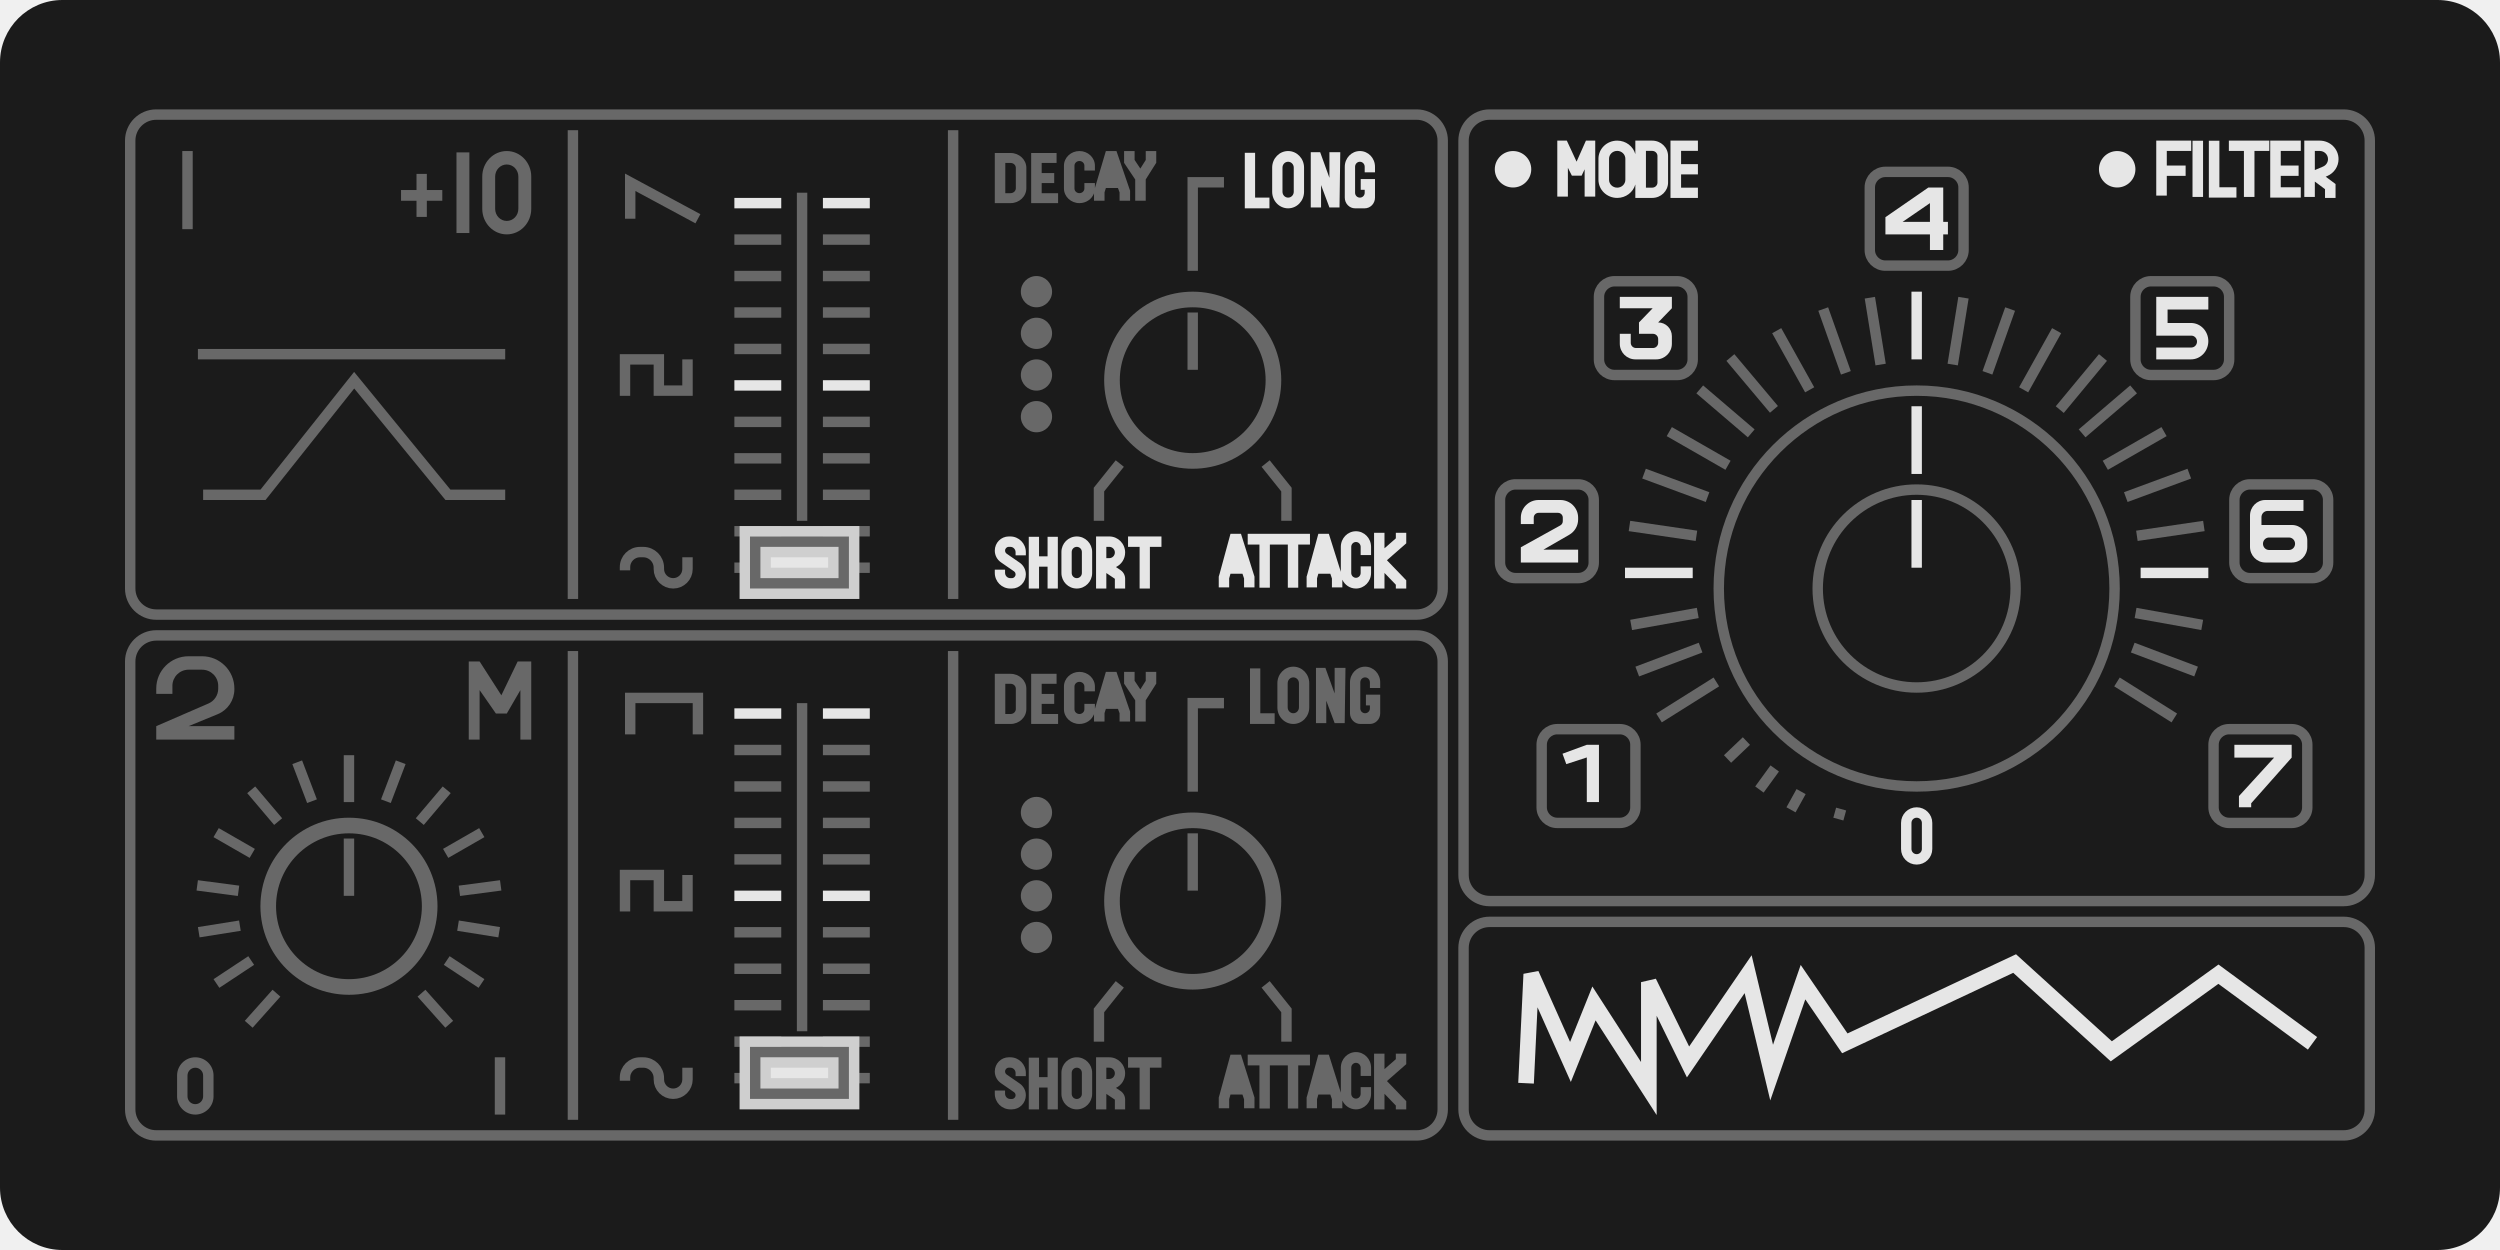
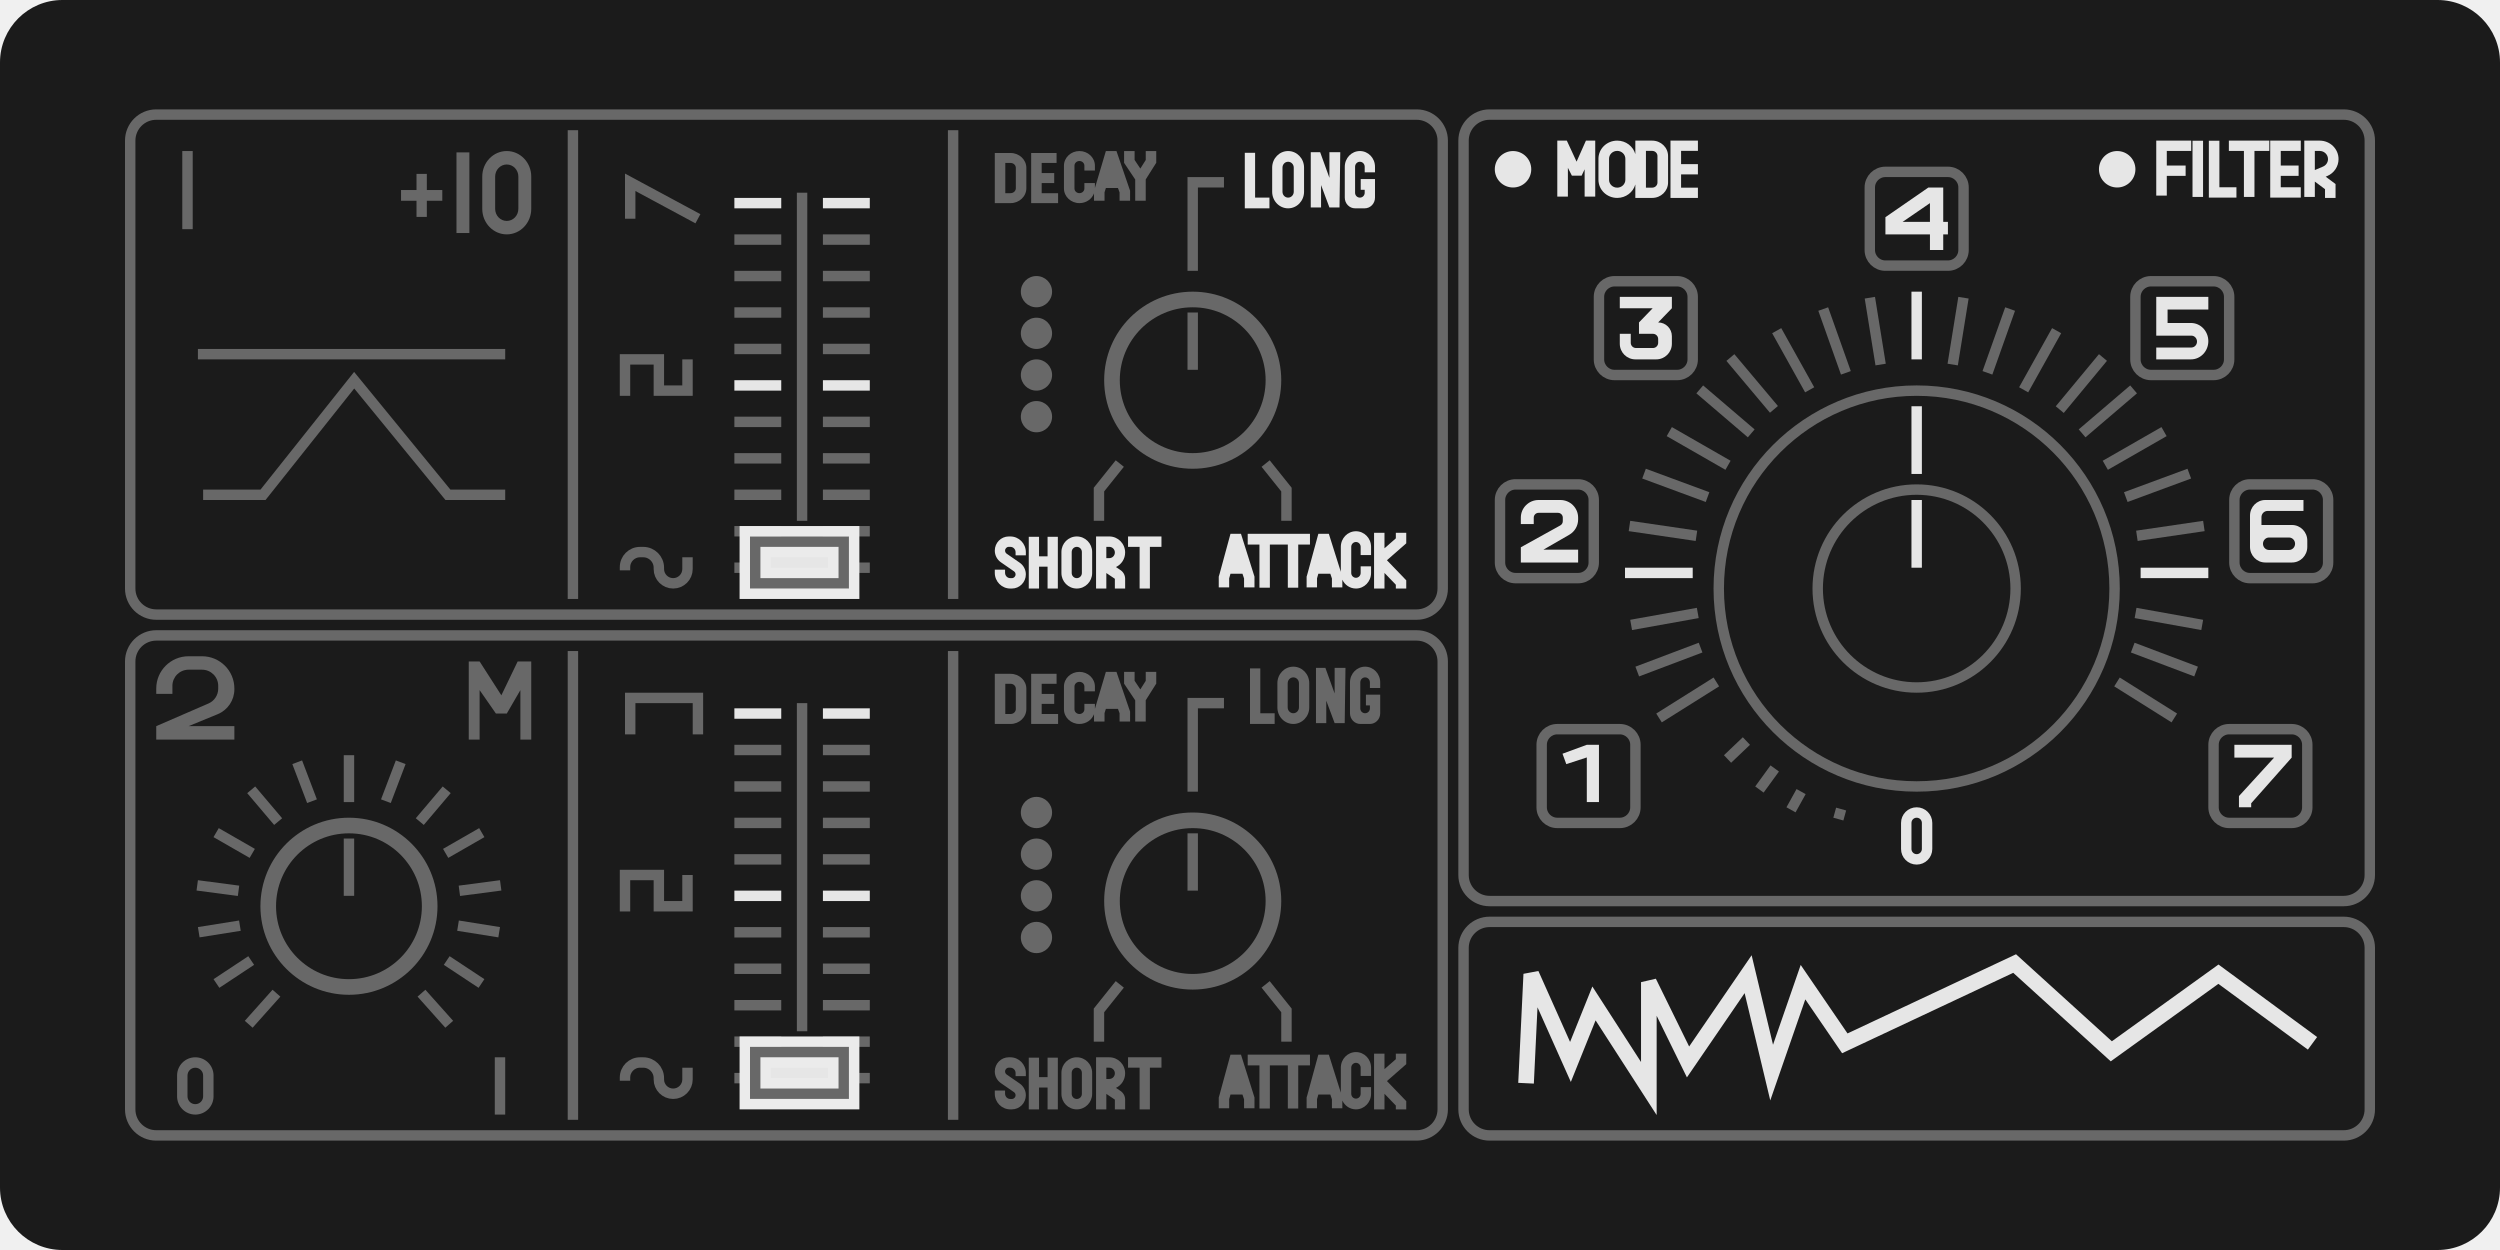
<svg xmlns="http://www.w3.org/2000/svg" width="480" height="240" viewBox="0 0 480 240" fill="none">
  <rect width="480" height="240" rx="12" fill="#1B1B1B" />
  <rect x="281" y="177" width="174" height="41" rx="5" stroke="#686868" stroke-width="2" />
  <path d="M293 207.979L294.003 187.043L301.528 203.894L306.043 192.66L316.578 209V188.574L324.103 203.894L335.641 187.043L340.156 205.936L346.176 188.574L354.203 200.319L386.811 185L405.372 201.851L425.94 187.043L444 200.319" stroke="#E6E6E6" stroke-width="3" />
  <path d="M370 158V158.596V162.231V163C370 164.105 369.105 165 368 165C366.895 165 366 164.105 366 163V158C366 156.895 366.895 156 368 156C369.105 156 370 156.895 370 158Z" stroke="#E6E6E6" stroke-width="2" />
  <rect x="281" y="22" width="174" height="151" rx="5" stroke="#686868" stroke-width="2" />
  <path d="M304.667 154H307V143H304.667L300 144.714L300.729 146.714L304.667 145.429V154Z" fill="#E6E6E6" />
  <rect x="296" y="140" width="18" height="18" rx="3" stroke="#686868" stroke-width="2" />
  <path d="M303 108V105.538H296.338L301.305 102.671C302.354 102.065 303 100.951 303 99.745V99.385C303 97.515 301.474 96 299.592 96H295.408C293.526 96 292 97.515 292 99.385V100.615H294.479V99.385C294.479 98.875 294.895 98.462 295.408 98.462H299.127C299.64 98.462 300.056 98.875 300.056 99.385V100.073C300.056 100.408 299.874 100.716 299.58 100.879L292 105.077V108H303Z" fill="#E6E6E6" />
  <rect x="288" y="93" width="18" height="18" rx="3" stroke="#686868" stroke-width="2" />
  <path d="M311 59.182V57H321V59.182L318.368 61.909C319.822 61.909 321 63.087 321 64.541V66C321 67.657 319.657 69 318 69H314C312.343 69 311 67.657 311 66V64.091H313.105V65.818C313.105 66.371 313.553 66.818 314.105 66.818H317.368C317.921 66.818 318.368 66.371 318.368 65.818V65.091C318.368 64.539 317.921 64.091 317.368 64.091H314.684V61.909L317.316 59.182H311Z" fill="#E6E6E6" />
  <rect x="307" y="54" width="18" height="18" rx="3" stroke="#686868" stroke-width="2" />
  <path fill-rule="evenodd" clip-rule="evenodd" d="M370.25 36L362 41.7V45H370.55V48H373.1V45H374V42.6H373.1V36H370.25ZM370.55 39L365.3 42.6H370.55V39Z" fill="#E6E6E6" />
  <rect x="359" y="33" width="18" height="18" rx="3" stroke="#686868" stroke-width="2" />
  <path d="M414 57H424V59.43H416.174V62.013H420.667C422.508 62.013 424 63.577 424 65.506C424 67.436 422.508 69 420.667 69H414V66.722H420.739C421.339 66.722 421.826 66.212 421.826 65.582C421.826 64.953 421.339 64.443 420.739 64.443H414V57Z" fill="#E6E6E6" />
  <rect x="410" y="54" width="18" height="18" rx="3" stroke="#686868" stroke-width="2" />
  <path fill-rule="evenodd" clip-rule="evenodd" d="M442.267 96H434.933C433.313 96 432 97.343 432 99V105C432 106.657 433.313 108 434.933 108H440.067C441.687 108 443 106.657 443 105V103.8C443 102.143 441.687 100.8 440.067 100.8H434.2V99.3C434.2 98.637 434.725 98.1 435.373 98.1H442.267V96ZM435.667 103.2C435.019 103.2 434.493 103.737 434.493 104.4C434.493 105.063 435.019 105.6 435.667 105.6H439.48C440.128 105.6 440.653 105.063 440.653 104.4C440.653 103.737 440.128 103.2 439.48 103.2H435.667Z" fill="#E6E6E6" />
  <rect x="429" y="93" width="18" height="18" rx="3" stroke="#686868" stroke-width="2" />
  <path d="M429 145.462V143H440V145.462L432.227 154.231V155H429.88V152.846L436.627 145.462H429Z" fill="#E6E6E6" />
  <rect x="425" y="140" width="18" height="18" rx="3" stroke="#686868" stroke-width="2" />
  <circle cx="368" cy="113" r="38" stroke="#686868" stroke-width="2" />
  <circle cx="368" cy="113" r="19" stroke="#686868" stroke-width="2" />
  <rect x="367" y="56" width="2" height="13" fill="#E6E6E6" />
  <rect width="2" height="13" transform="matrix(0.987179 0.159617 -0.159108 0.987261 376 57)" fill="#686868" />
  <rect width="2" height="13" transform="matrix(0.941922 0.33583 -0.334855 0.94227 385 59)" fill="#686868" />
  <rect width="2" height="13" transform="matrix(0.872728 0.488207 -0.48699 0.873408 394 63)" fill="#686868" />
  <rect width="2" height="13" transform="matrix(0.648291 0.761393 -0.760343 0.649521 409 74)" fill="#686868" />
  <rect width="2" height="13" transform="matrix(0.496235 0.868188 -0.867486 0.497461 415 82)" fill="#686868" />
  <rect width="2" height="13" transform="matrix(0.3454 0.938455 -0.938088 0.346398 420 90)" fill="#686868" />
  <rect width="2" height="13" transform="matrix(0.144711 0.989474 -0.989406 0.145176 423 100)" fill="#686868" />
  <rect x="424" y="109" width="2" height="13" transform="rotate(90 424 109)" fill="#E6E6E6" />
  <rect width="2" height="13" transform="matrix(-0.176001 0.98439 -0.98429 -0.176561 423 119)" fill="#686868" />
  <rect width="2" height="13" transform="matrix(-0.352392 0.935853 -0.935471 -0.353404 422 128)" fill="#686868" />
  <rect width="2" height="13" transform="matrix(-0.530661 0.847584 -0.846801 -0.53191 418 137)" fill="#686868" />
  <rect width="2" height="13" transform="matrix(0.76892 0.639345 -0.638106 0.769948 403 68)" fill="#686868" />
  <rect width="2" height="13" transform="matrix(-0.987172 0.15966 0.159065 0.987268 360 57)" fill="#686868" />
  <rect width="2" height="13" transform="matrix(-0.941893 0.335914 0.334773 0.942299 351 59)" fill="#686868" />
  <rect width="2" height="13" transform="matrix(-0.87267 0.488311 0.486886 0.873465 342 63)" fill="#686868" />
  <rect width="2" height="13" transform="matrix(-0.648186 0.761482 0.760254 0.649626 327 74)" fill="#686868" />
  <rect width="2" height="13" transform="matrix(-0.496131 0.868248 0.867426 0.497565 321 82)" fill="#686868" />
  <rect width="2" height="13" transform="matrix(-0.345315 0.938487 0.938056 0.346483 316 90)" fill="#686868" />
  <rect width="2" height="13" transform="matrix(-0.144671 0.98948 0.9894 0.145215 313 100)" fill="#686868" />
  <rect width="2" height="13" transform="matrix(0 1 1 0 312 109)" fill="#E6E6E6" />
  <rect width="2" height="13" transform="matrix(0.175954 0.984398 0.984281 -0.176608 313 119)" fill="#686868" />
  <rect width="2" height="13" transform="matrix(0.352306 0.935885 0.935438 -0.35349 314 128)" fill="#686868" />
  <rect width="2" height="13" transform="matrix(0.530554 0.847651 0.846734 -0.532016 318 137)" fill="#686868" />
  <rect width="2" height="5" transform="matrix(0.688133 0.725585 0.724266 -0.689521 331 145)" fill="#686868" />
  <rect width="2" height="5" transform="matrix(0.807764 0.589506 0.588031 -0.808839 337 151)" fill="#686868" />
  <rect width="2" height="4" transform="matrix(0.874105 0.485737 0.484315 -0.874894 343 155)" fill="#686868" />
  <rect width="2" height="2" transform="matrix(0.963619 0.26728 0.26633 -0.963882 352 157)" fill="#686868" />
  <rect width="2" height="13" transform="matrix(-0.764497 0.644627 0.643182 0.765713 333 68)" fill="#686868" />
  <path fill-rule="evenodd" clip-rule="evenodd" d="M310.502 28.97C309.638 28.97 308.937 29.648 308.937 30.484V34.516C308.937 35.352 309.638 36.03 310.502 36.03C311.367 36.03 312.068 35.352 312.068 34.516V30.484C312.068 29.648 311.367 28.97 310.502 28.97ZM306.902 30.484C306.902 28.56 308.514 27 310.502 27C312.172 27 313.577 28.1 313.984 29.592V27H317.216C318.902 27 320.269 28.323 320.269 29.954V35.045C320.269 36.677 318.902 38 317.216 38H313.984V35.408C313.577 36.9 312.172 38 310.502 38C308.514 38 306.902 36.44 306.902 34.516V30.484ZM316.019 28.97V36.03H317.216C317.778 36.03 318.233 35.589 318.233 35.045V29.954C318.233 29.411 317.778 28.97 317.216 28.97H316.019ZM320.733 27H326V28.97H322.768V31.515H326V33.485H322.768V36.03H326V38H320.733V27ZM299 27L300.83 27L302.703 31.039L304.498 27H306.285V37.749H304.249V32.504L303.671 33.727H301.8L301.035 32.221V37.749H299V27Z" fill="#E6E6E6" />
  <path fill-rule="evenodd" clip-rule="evenodd" d="M414 27H420.712V28.983H416.024V31.779H419.641V33.762H416.024V37.55H414V27ZM430.832 28.983H427.942V27H435.708V28.983H432.856V37.813H430.832V28.983ZM435.882 27H441.752V28.983H437.906V31.779H441.332V33.762H437.906V35.959H441.752V37.942H435.882V27ZM442.424 27H445.378C447.379 27 449 28.589 449 30.549C449 31.963 448.143 33.242 446.818 33.805L446.534 33.925L448.426 35.334V38H446.402V36.318L444.448 34.862V37.813H442.424V27ZM444.448 32.65L446.014 31.985C446.598 31.737 446.976 31.172 446.976 30.549C446.976 29.684 446.261 28.983 445.378 28.983H444.448V32.65ZM420.962 37.813V27.017H422.986V37.813H420.962ZM424.099 27.017H426.123V35.959H429.396V37.942H424.099V27.017Z" fill="#E6E6E6" />
  <rect x="367" y="78" width="2" height="13" fill="#E6E6E6" />
  <rect x="367" y="96" width="2" height="13" fill="#E6E6E6" />
  <circle cx="406.5" cy="32.5" r="3.5" fill="#E6E6E6" />
  <circle cx="290.5" cy="32.5" r="3.5" fill="#E6E6E6" />
  <path d="M183 215L183 125" stroke="#686868" stroke-width="2" />
  <path d="M110 215L110 125" stroke="#686868" stroke-width="2" />
  <rect x="25" y="122" width="252" height="96" rx="5" stroke="#686868" stroke-width="2" />
  <path fill-rule="evenodd" clip-rule="evenodd" d="M191 205.716C191 204.216 192.202 203 193.686 203H193.981C195.628 203 196.963 204.35 196.963 206.015V206.623H194.99V206.015C194.99 205.451 194.538 204.995 193.981 204.995H193.686C193.292 204.995 192.973 205.317 192.973 205.716C192.973 205.954 193.089 206.177 193.284 206.311L195.791 208.042C196.524 208.547 196.963 209.387 196.963 210.284C196.963 211.784 195.76 213 194.277 213H193.981C192.335 213 191 211.65 191 209.985V209.377H192.973V209.985C192.973 210.549 193.424 211.005 193.981 211.005H194.277C194.671 211.005 194.99 210.683 194.99 210.284C194.99 210.046 194.874 209.823 194.679 209.689L192.172 207.958C191.439 207.453 191 206.613 191 205.716ZM203.793 205.983C203.793 204.335 205.114 203 206.743 203C208.372 203 209.693 204.335 209.693 205.983V210.017C209.693 211.665 208.372 213 206.743 213C205.114 213 203.793 211.665 203.793 210.017V205.983ZM206.743 204.995C206.204 204.995 205.766 205.437 205.766 205.983V210.017C205.766 210.563 206.204 211.005 206.743 211.005C207.283 211.005 207.72 210.563 207.72 210.017V205.983C207.72 205.437 207.283 204.995 206.743 204.995ZM210.444 203H212.982C214.663 203 216.026 204.378 216.026 206.079C216.026 207.316 215.305 208.383 214.264 208.872L215.144 209.465C215.696 209.837 216.026 210.459 216.026 211.124V213H214.054V211.127L212.416 210.024V213H210.444V203ZM212.416 207.163V204.995H212.982C213.574 204.995 214.054 205.48 214.054 206.079C214.054 206.677 213.574 207.163 212.982 207.163H212.416ZM218.805 204.995H216.583V203H223V204.995H220.778V213H218.805V204.995ZM197.523 203.072H199.496V206.811H201.133V203.072H203.106V213H201.133V208.805H199.496V213H197.523V203.072Z" fill="#686868" />
  <path d="M260.342 202C258.739 202 257.439 203.341 257.439 204.996V209.797L255.137 202.491H253.122L251.038 210.151L250.869 210.717V212.781H252.868V211.041L253.122 210.153H255.421L255.73 211.067V212.781H257.729V211.31C258.199 212.31 259.192 213 260.342 213C261.945 213 263.245 211.659 263.245 210.004V208.733H261.246V210.004C261.246 210.519 260.841 210.937 260.342 210.937C259.843 210.937 259.438 210.519 259.438 210.004V204.996C259.438 204.481 259.843 204.063 260.342 204.063C260.841 204.063 261.246 204.481 261.246 204.996V206.576H263.245V204.996C263.245 203.341 261.945 202 260.342 202Z" fill="#686868" />
  <path d="M265.82 202.3H263.821V213H265.82V210.003L268.001 212.27V213H270V211.419L266.292 207.565L270 204.318V202.3H268.001V203.363L265.82 205.272V202.3Z" fill="#686868" />
  <path d="M241.813 204.555H239.56V202.491H251.513V204.555H249.261V212.836H247.262V204.555H243.812V212.836H241.813V204.555Z" fill="#686868" />
  <path d="M240.86 212.781H238.861V211.067L238.552 210.153H236.253L235.999 211.041V212.781H234V210.717L234.169 210.151L236.253 202.491H238.268L240.86 210.717V212.781Z" fill="#686868" />
  <path fill-rule="evenodd" clip-rule="evenodd" d="M212.327 129H214.361L216.977 136.624V138.536H214.959V136.948L214.647 136.101H212.327L212.07 136.924V138.536H210.052V137.128C209.642 138.219 208.543 139 207.251 139C205.609 139 204.278 137.739 204.278 136.184V131.816C204.278 130.261 205.609 129 207.251 129C208.892 129 210.223 130.261 210.223 131.816V132.738H208.204V131.816C208.204 131.317 207.777 130.912 207.251 130.912C206.724 130.912 206.297 131.317 206.297 131.816V136.184C206.297 136.683 206.724 137.088 207.251 137.088C207.777 137.088 208.204 136.683 208.204 136.184V135.145H210.223V136.099L212.327 129ZM191 129.375H194.032C195.704 129.375 197.06 130.659 197.06 132.243V136.131C197.06 137.716 195.704 139 194.032 139H191V129.375ZM193.018 131.287V137.088H194.032C194.589 137.088 195.041 136.659 195.041 136.131V132.243C195.041 131.715 194.589 131.287 194.032 131.287H193.018ZM197.986 129.375H202.863V131.287H200.004V133.231H202.409V135.144H200.004V137.088H203.152V139H197.986V129.375ZM215.825 129H217.843V130.71L218.946 132.363L219.982 130.723V129H222V131.252L219.979 134.452V138.536H217.961V134.464L215.825 131.264V129Z" fill="#686868" />
  <path fill-rule="evenodd" clip-rule="evenodd" d="M245.257 131.181C245.257 129.424 246.628 128 248.318 128C250.008 128 251.378 129.424 251.378 131.181V135.819C251.378 137.576 250.008 139 248.318 139C246.628 139 245.257 137.576 245.257 135.819V131.181ZM248.318 130.057C247.72 130.057 247.236 130.56 247.236 131.181V135.819C247.236 136.44 247.72 136.943 248.318 136.943C248.915 136.943 249.4 136.44 249.4 135.819V131.181C249.4 130.56 248.915 130.057 248.318 130.057ZM259.198 131.016C259.198 129.35 260.497 128 262.099 128C263.701 128 265 129.35 265 131.016V132.092H263.021V131.016C263.021 130.486 262.608 130.057 262.099 130.057C261.589 130.057 261.176 130.486 261.176 131.016V136.021C261.176 136.53 261.589 136.943 262.099 136.943C262.608 136.943 263.021 136.53 263.021 136.021V135.439H262.258V133.382H265V136.943C265 138.079 264.114 139 263.021 139H261.176C260.084 139 259.198 138.079 259.198 136.943V131.016ZM252.666 128.225H254.472L256.25 133.147V128.225H258.332L258.184 138.838H256.25L254.644 134.532V138.838H252.666V128.225ZM240 128.333H241.979L241.979 136.943H244.733V139H240L240 128.333Z" fill="#686868" />
  <path d="M229 152V135H235" stroke="#686868" stroke-width="2" />
  <path d="M243 189L247 194V200" stroke="#686868" stroke-width="2" />
  <path d="M215 189L211 194V200" stroke="#686868" stroke-width="2" />
  <circle cx="199" cy="156" r="3" fill="#686868" />
  <path d="M229 171L229 160" stroke="#686868" stroke-width="2" />
  <circle cx="229" cy="173" r="15.5" stroke="#686868" stroke-width="3" />
  <circle cx="199" cy="164" r="3" fill="#686868" />
  <circle cx="199" cy="172" r="3" fill="#686868" />
  <circle cx="199" cy="180" r="3" fill="#686868" />
  <path d="M154 198L154 135" stroke="#686868" stroke-width="2" />
  <rect x="141" y="136" width="9" height="2" fill="#E6E6E6" />
  <rect x="141" y="143" width="9" height="2" fill="#686868" />
  <rect x="141" y="150" width="9" height="2" fill="#686868" />
  <rect x="141" y="157" width="9" height="2" fill="#686868" />
  <rect x="141" y="164" width="9" height="2" fill="#686868" />
  <rect x="141" y="171" width="9" height="2" fill="#E6E6E6" />
  <rect x="141" y="178" width="9" height="2" fill="#686868" />
  <rect x="141" y="185" width="9" height="2" fill="#686868" />
  <rect x="141" y="192" width="9" height="2" fill="#686868" />
  <rect x="141" y="199" width="9" height="2" fill="#686868" />
  <rect x="141" y="206" width="9" height="2" fill="#686868" />
  <rect x="158" y="136" width="9" height="2" fill="#E6E6E6" />
  <rect x="158" y="143" width="9" height="2" fill="#686868" />
  <rect x="158" y="150" width="9" height="2" fill="#686868" />
  <rect x="158" y="157" width="9" height="2" fill="#686868" />
  <rect x="158" y="164" width="9" height="2" fill="#686868" />
  <rect x="158" y="171" width="9" height="2" fill="#E6E6E6" />
  <rect x="158" y="178" width="9" height="2" fill="#686868" />
  <rect x="158" y="185" width="9" height="2" fill="#686868" />
  <rect x="158" y="192" width="9" height="2" fill="#686868" />
  <rect x="158" y="199" width="9" height="2" fill="#686868" />
  <rect x="158" y="206" width="9" height="2" fill="#686868" />
  <g clip-path="url(#clip0_155_4117)">
-     <rect x="144" y="201" width="19" height="10" fill="#CFCFCF" />
+     <rect x="144" y="201" width="19" height="10" fill="#ebebeb" />
    <rect x="145" y="202" width="17" height="8" stroke="#686868" stroke-width="2" />
    <path d="M148 206H159" stroke="#E6E6E6" stroke-width="2" />
  </g>
-   <rect x="143" y="200" width="21" height="12" stroke="#CFCFCF" stroke-width="2" />
+   <rect x="143" y="200" width="21" height="12" stroke="#ebebeb" stroke-width="2" />
  <path d="M121 141V134H134V141" stroke="#686868" stroke-width="2" />
  <path d="M120 175V168H126.5V174H132V168" stroke="#686868" stroke-width="2" />
  <path d="M120 207.5V206.889C120 205.293 121.293 204 122.889 204H123.5C125.157 204 126.5 205.343 126.5 207V207.25C126.5 208.769 127.731 210 129.25 210V210C130.769 210 132 208.769 132 207.25V205" stroke="#686868" stroke-width="2" />
  <path d="M30 133.226H33.103V131.677C33.103 129.967 34.493 128.581 36.207 128.581H38.793C40.507 128.581 41.897 129.967 41.897 131.677V132.228C41.897 133.461 41.164 134.576 40.031 135.068L30 139.419V142H45V139.419H36.207L41.797 137.123C43.735 136.326 45 134.441 45 132.35V132.194C45 128.773 42.221 126 38.793 126H36.207C32.779 126 30 128.773 30 132.194V133.226Z" fill="#686868" />
  <path d="M90 142H92.087V132.5L95.217 137H97.304L99.913 132.5V142H102V127H99.391L96.261 133.5L92.087 127H90V142Z" fill="#686868" />
  <path d="M67 172L67 161" stroke="#686868" stroke-width="2" />
  <circle cx="67" cy="174" r="15.5" stroke="#686868" stroke-width="3" />
  <rect x="66" y="145" width="2" height="9" fill="#686868" />
  <rect width="2" height="8" transform="matrix(0.936375 0.351002 -0.355418 0.934708 76 146)" fill="#686868" />
  <rect width="2" height="8" transform="matrix(-0.936375 0.351002 0.355418 0.934708 58 146)" fill="#686868" />
  <rect width="2" height="8" transform="matrix(0.503527 0.86398 -0.867081 0.498167 92 159)" fill="#686868" />
  <rect width="2" height="8" transform="matrix(-0.503527 0.86398 0.867081 0.498167 42 159)" fill="#686868" />
  <rect width="2" height="8" transform="matrix(0.132319 0.991207 -0.991452 0.130475 96 169)" fill="#686868" />
  <rect width="2" height="8" transform="matrix(-0.132319 0.991207 0.991452 0.130475 38 169)" fill="#686868" />
  <rect width="2" height="8" transform="matrix(-0.159966 0.987123 -0.987478 -0.157754 96 178)" fill="#686868" />
  <rect width="2" height="8" transform="matrix(0.159966 0.987123 0.987478 -0.157754 38 178)" fill="#686868" />
  <rect width="2" height="8" transform="matrix(-0.5569 0.83058 -0.834231 -0.551415 93 188)" fill="#686868" />
  <rect width="2" height="8" transform="matrix(0.5569 0.83058 0.834231 -0.551415 41 188)" fill="#686868" />
  <rect width="2" height="8" transform="matrix(-0.750726 0.660614 -0.665921 -0.746022 87 196)" fill="#686868" />
  <rect width="2" height="8" transform="matrix(0.750726 0.660614 0.665921 -0.746022 47 196)" fill="#686868" />
  <rect width="2" height="8" transform="matrix(0.767573 0.640962 -0.646347 0.763043 85 151)" fill="#686868" />
  <rect width="2" height="8" transform="matrix(-0.767573 0.640962 0.646347 0.763043 49 151)" fill="#686868" />
  <rect x="95" y="203" width="2" height="11" fill="#686868" />
  <path fill-rule="evenodd" clip-rule="evenodd" d="M37.5 205C36.672 205 36 205.672 36 206.5V210.5C36 211.328 36.672 212 37.5 212C38.328 212 39 211.328 39 210.5V206.5C39 205.672 38.328 205 37.5 205ZM34 206.5C34 204.567 35.567 203 37.5 203C39.433 203 41 204.567 41 206.5V210.5C41 212.433 39.433 214 37.5 214C35.567 214 34 212.433 34 210.5V206.5Z" fill="#686868" />
  <path d="M229 52V35H235" stroke="#686868" stroke-width="2" />
  <path d="M183 115L183 25" stroke="#686868" stroke-width="2" />
  <path d="M97 68L38 68" stroke="#686868" stroke-width="2" />
  <path d="M36 44L36 29" stroke="#686868" stroke-width="2" />
  <path d="M39 95H50.5L68 73L86 95H97" stroke="#686868" stroke-width="2" />
  <path d="M110 115L110 25" stroke="#686868" stroke-width="2" />
  <path d="M243 89L247 94V100" stroke="#686868" stroke-width="2" />
  <path d="M215 89L211 94V100" stroke="#686868" stroke-width="2" />
  <rect x="25" y="22" width="252" height="96" rx="5" stroke="#686868" stroke-width="2" />
  <circle cx="199" cy="56" r="3" fill="#686868" />
  <path d="M229 71L229 60" stroke="#686868" stroke-width="2" />
  <circle cx="229" cy="73" r="15.5" stroke="#686868" stroke-width="3" />
  <circle cx="199" cy="64" r="3" fill="#686868" />
  <circle cx="199" cy="72" r="3" fill="#686868" />
  <circle cx="199" cy="80" r="3" fill="#686868" />
  <path d="M154 100L154 37" stroke="#686868" stroke-width="2" />
  <rect x="141" y="38" width="9" height="2" fill="#E6E6E6" />
  <rect x="141" y="45" width="9" height="2" fill="#686868" />
  <rect x="141" y="52" width="9" height="2" fill="#686868" />
  <rect x="141" y="59" width="9" height="2" fill="#686868" />
  <rect x="141" y="66" width="9" height="2" fill="#686868" />
  <rect x="141" y="73" width="9" height="2" fill="#E6E6E6" />
  <rect x="141" y="80" width="9" height="2" fill="#686868" />
  <rect x="141" y="87" width="9" height="2" fill="#686868" />
  <rect x="141" y="94" width="9" height="2" fill="#686868" />
  <rect x="141" y="101" width="9" height="2" fill="#686868" />
  <rect x="141" y="108" width="9" height="2" fill="#686868" />
  <rect x="158" y="38" width="9" height="2" fill="#E6E6E6" />
  <rect x="158" y="45" width="9" height="2" fill="#686868" />
  <rect x="158" y="52" width="9" height="2" fill="#686868" />
  <rect x="158" y="59" width="9" height="2" fill="#686868" />
  <rect x="158" y="66" width="9" height="2" fill="#686868" />
  <rect x="158" y="73" width="9" height="2" fill="#E6E6E6" />
  <rect x="158" y="80" width="9" height="2" fill="#686868" />
  <rect x="158" y="87" width="9" height="2" fill="#686868" />
  <rect x="158" y="94" width="9" height="2" fill="#686868" />
  <rect x="158" y="101" width="9" height="2" fill="#686868" />
  <rect x="158" y="108" width="9" height="2" fill="#686868" />
  <g clip-path="url(#clip1_155_4117)">
-     <rect x="144" y="103" width="19" height="10" fill="#CFCFCF" />
+     <rect x="144" y="103" width="19" height="10" fill="#ebebeb" />
    <rect x="145" y="104" width="17" height="8" stroke="#686868" stroke-width="2" />
    <path d="M148 108H159" stroke="#E6E6E6" stroke-width="2" />
  </g>
-   <rect x="143" y="102" width="21" height="12" stroke="#CFCFCF" stroke-width="2" />
+   <rect x="143" y="102" width="21" height="12" stroke="#ebebeb" stroke-width="2" />
  <path d="M121 42V35L134 42" stroke="#686868" stroke-width="2" />
  <path d="M120 76V69H126.5V75H132V69" stroke="#686868" stroke-width="2" />
  <path d="M120 109.5V108.889C120 107.293 121.293 106 122.889 106H123.5C125.157 106 126.5 107.343 126.5 109V109.25C126.5 110.769 127.731 112 129.25 112V112C130.769 112 132 110.769 132 109.25V107" stroke="#686868" stroke-width="2" />
  <path fill-rule="evenodd" clip-rule="evenodd" d="M97.297 29C94.7 29 92.594 31.195 92.594 33.903V40.097C92.594 42.805 94.7 45 97.297 45C99.894 45 102 42.805 102 40.097V33.903C102 31.195 99.894 29 97.297 29ZM95.069 33.903C95.069 32.62 96.067 31.581 97.297 31.581C98.527 31.581 99.525 32.62 99.525 33.903V40.097C99.525 41.38 98.527 42.419 97.297 42.419C96.067 42.419 95.069 41.38 95.069 40.097V33.903Z" fill="#686868" />
  <path d="M87.644 29.258V44.742H90.119V29.258H87.644Z" fill="#686868" />
  <path d="M79.97 36.484V33.387H81.951V36.484H84.921V38.548H81.951V41.645H79.97V38.548H77V36.484H79.97Z" fill="#686868" />
  <path fill-rule="evenodd" clip-rule="evenodd" d="M191 105.716C191 104.216 192.202 103 193.686 103H193.981C195.628 103 196.963 104.35 196.963 106.015V106.623H194.99V106.015C194.99 105.451 194.538 104.995 193.981 104.995H193.686C193.292 104.995 192.973 105.317 192.973 105.716C192.973 105.954 193.089 106.177 193.284 106.311L195.791 108.042C196.524 108.547 196.963 109.387 196.963 110.284C196.963 111.784 195.76 113 194.277 113H193.981C192.335 113 191 111.65 191 109.985V109.377H192.973V109.985C192.973 110.549 193.424 111.005 193.981 111.005H194.277C194.671 111.005 194.99 110.683 194.99 110.284C194.99 110.046 194.874 109.823 194.679 109.689L192.172 107.958C191.439 107.453 191 106.613 191 105.716ZM203.793 105.983C203.793 104.335 205.114 103 206.743 103C208.372 103 209.693 104.335 209.693 105.983V110.017C209.693 111.665 208.372 113 206.743 113C205.114 113 203.793 111.665 203.793 110.017V105.983ZM206.743 104.995C206.204 104.995 205.766 105.437 205.766 105.983V110.017C205.766 110.563 206.204 111.005 206.743 111.005C207.283 111.005 207.72 110.563 207.72 110.017V105.983C207.72 105.437 207.283 104.995 206.743 104.995ZM210.444 103H212.982C214.663 103 216.026 104.378 216.026 106.079C216.026 107.316 215.305 108.383 214.264 108.872L215.144 109.465C215.696 109.837 216.026 110.459 216.026 111.124V113H214.054V111.127L212.416 110.024V113H210.444V103ZM212.416 107.163V104.995H212.982C213.574 104.995 214.054 105.48 214.054 106.079C214.054 106.677 213.574 107.163 212.982 107.163H212.416ZM218.805 104.995H216.583V103H223V104.995H220.778V113H218.805V104.995ZM197.523 103.072H199.496V106.811H201.133V103.072H203.106V113H201.133V108.805H199.496V113H197.523V103.072Z" fill="#E6E6E6" />
  <path fill-rule="evenodd" clip-rule="evenodd" d="M212.327 29H214.361L216.977 36.624V38.536H214.959V36.947L214.647 36.101H212.327L212.07 36.924V38.536H210.052V37.128C209.642 38.219 208.543 39 207.251 39C205.609 39 204.278 37.739 204.278 36.184V31.816C204.278 30.261 205.609 29 207.251 29C208.892 29 210.223 30.261 210.223 31.816V32.738H208.204V31.816C208.204 31.317 207.777 30.912 207.251 30.912C206.724 30.912 206.297 31.317 206.297 31.816V36.184C206.297 36.683 206.724 37.088 207.251 37.088C207.777 37.088 208.204 36.683 208.204 36.184V35.145H210.223V36.099L212.327 29ZM191 29.375H194.032C195.704 29.375 197.06 30.659 197.06 32.243V36.131C197.06 37.716 195.704 39 194.032 39H191V29.375ZM193.018 31.287V37.088H194.032C194.589 37.088 195.041 36.66 195.041 36.131V32.243C195.041 31.715 194.589 31.287 194.032 31.287H193.018ZM197.986 29.375H202.863V31.287H200.004V33.231H202.409V35.144H200.004V37.088H203.152V39H197.986V29.375ZM215.825 29H217.843V30.71L218.946 32.363L219.982 30.723V29H222V31.252L219.979 34.452V38.536H217.961V34.464L215.825 31.264V29Z" fill="#686868" />
  <path d="M260.342 102C258.739 102 257.439 103.341 257.439 104.996V109.797L255.137 102.491H253.122L251.038 110.151L250.869 110.717V112.781H252.868V111.041L253.122 110.153H255.421L255.73 111.067V112.781H257.729V111.31C258.199 112.31 259.192 113 260.342 113C261.945 113 263.245 111.659 263.245 110.004V108.733H261.246V110.004C261.246 110.519 260.841 110.937 260.342 110.937C259.843 110.937 259.438 110.519 259.438 110.004V104.996C259.438 104.481 259.843 104.063 260.342 104.063C260.841 104.063 261.246 104.481 261.246 104.996V106.576H263.245V104.996C263.245 103.341 261.945 102 260.342 102Z" fill="#E6E6E6" />
  <path d="M265.82 102.3H263.821V113H265.82V110.003L268.001 112.27V113H270V111.419L266.292 107.565L270 104.318V102.3H268.001V103.363L265.82 105.272V102.3Z" fill="#E6E6E6" />
  <path d="M241.813 104.555H239.56V102.491H251.513V104.555H249.261V112.836H247.262V104.555H243.812V112.836H241.813V104.555Z" fill="#E6E6E6" />
  <path d="M240.86 112.781H238.861V111.067L238.552 110.153H236.253L235.999 111.041V112.781H234V110.717L234.169 110.151L236.253 102.491H238.268L240.86 110.717V112.781Z" fill="#E6E6E6" />
  <path fill-rule="evenodd" clip-rule="evenodd" d="M244.257 32.181C244.257 30.424 245.628 29 247.318 29C249.008 29 250.378 30.424 250.378 32.181V36.819C250.378 38.576 249.008 40 247.318 40C245.628 40 244.257 38.576 244.257 36.819V32.181ZM247.318 31.057C246.72 31.057 246.236 31.56 246.236 32.181V36.819C246.236 37.44 246.72 37.943 247.318 37.943C247.915 37.943 248.4 37.44 248.4 36.819V32.181C248.4 31.56 247.915 31.057 247.318 31.057ZM258.198 32.016C258.198 30.35 259.497 29 261.099 29C262.701 29 264 30.35 264 32.016V33.092H262.021V32.016C262.021 31.486 261.608 31.057 261.099 31.057C260.589 31.057 260.176 31.486 260.176 32.016V37.021C260.176 37.53 260.589 37.943 261.099 37.943C261.608 37.943 262.021 37.53 262.021 37.021V36.439H261.258V34.382H264V37.943C264 39.079 263.114 40 262.021 40H260.176C259.084 40 258.198 39.079 258.198 37.943V32.016ZM251.666 29.225H253.472L255.25 34.147V29.225H257.332L257.184 39.839H255.25L253.644 35.532V39.839H251.666V29.225ZM239 29.333H240.979L240.979 37.943H243.733V40H239L239 29.333Z" fill="#E6E6E6" />
  <defs>
    <clipPath id="clip0_155_4117">
      <rect x="144" y="201" width="19" height="10" fill="white" />
    </clipPath>
    <clipPath id="clip1_155_4117">
      <rect x="144" y="103" width="19" height="10" fill="white" />
    </clipPath>
  </defs>
</svg>
